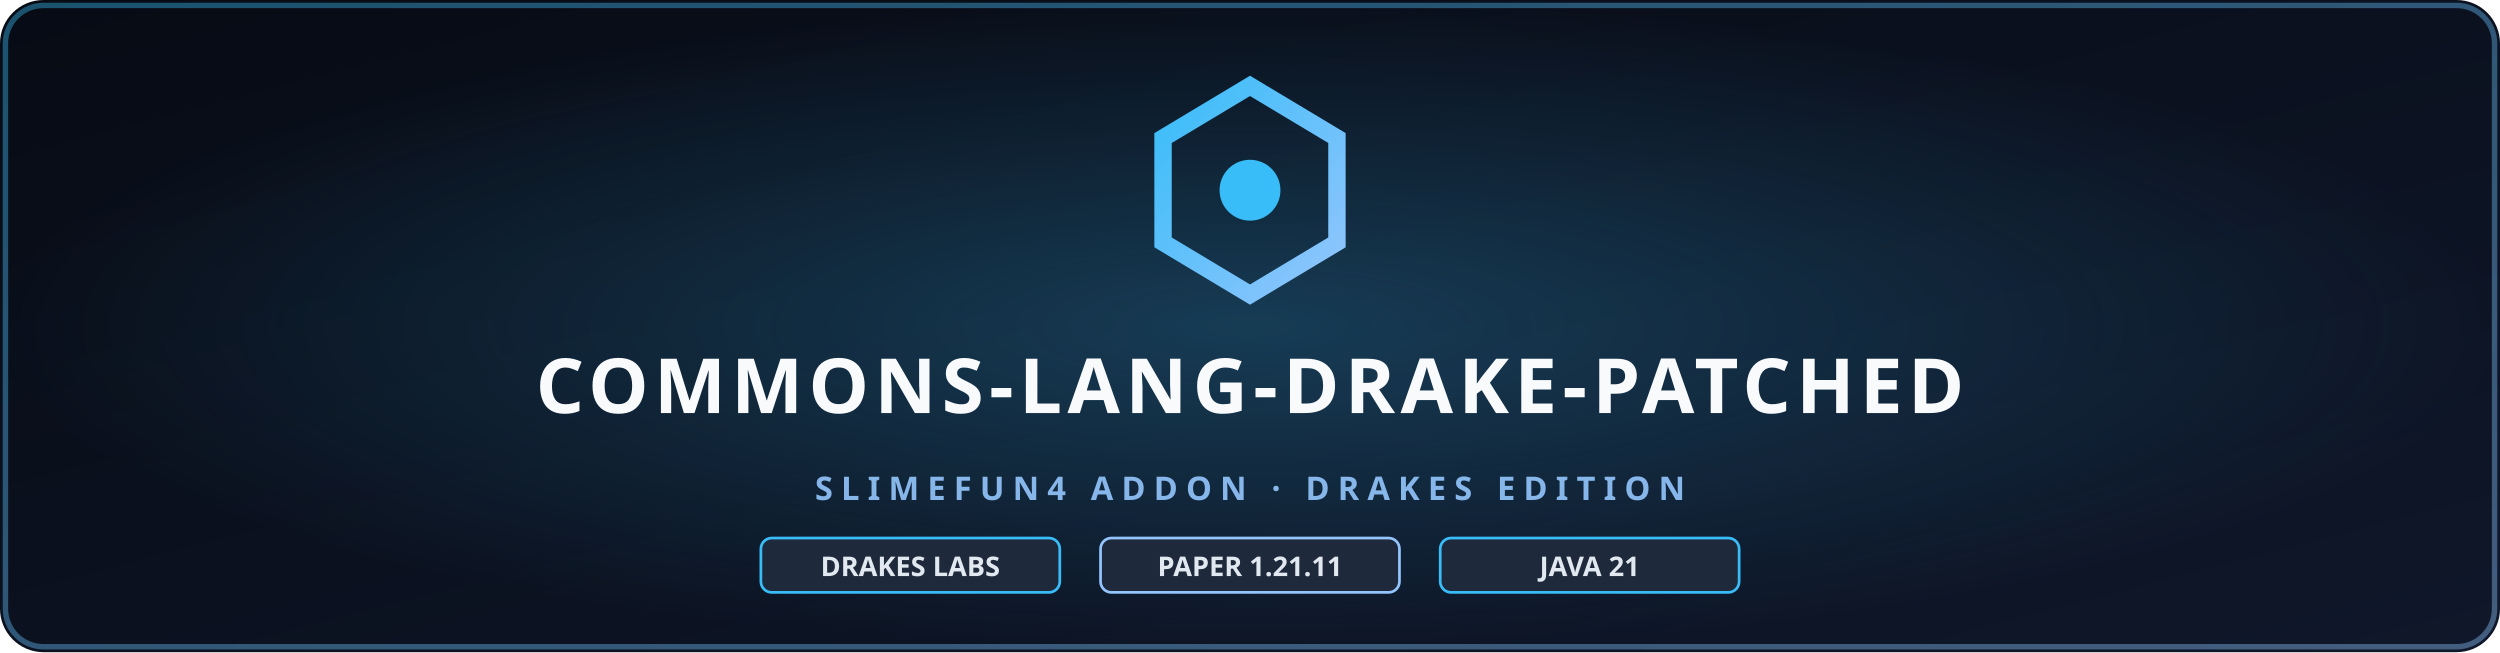
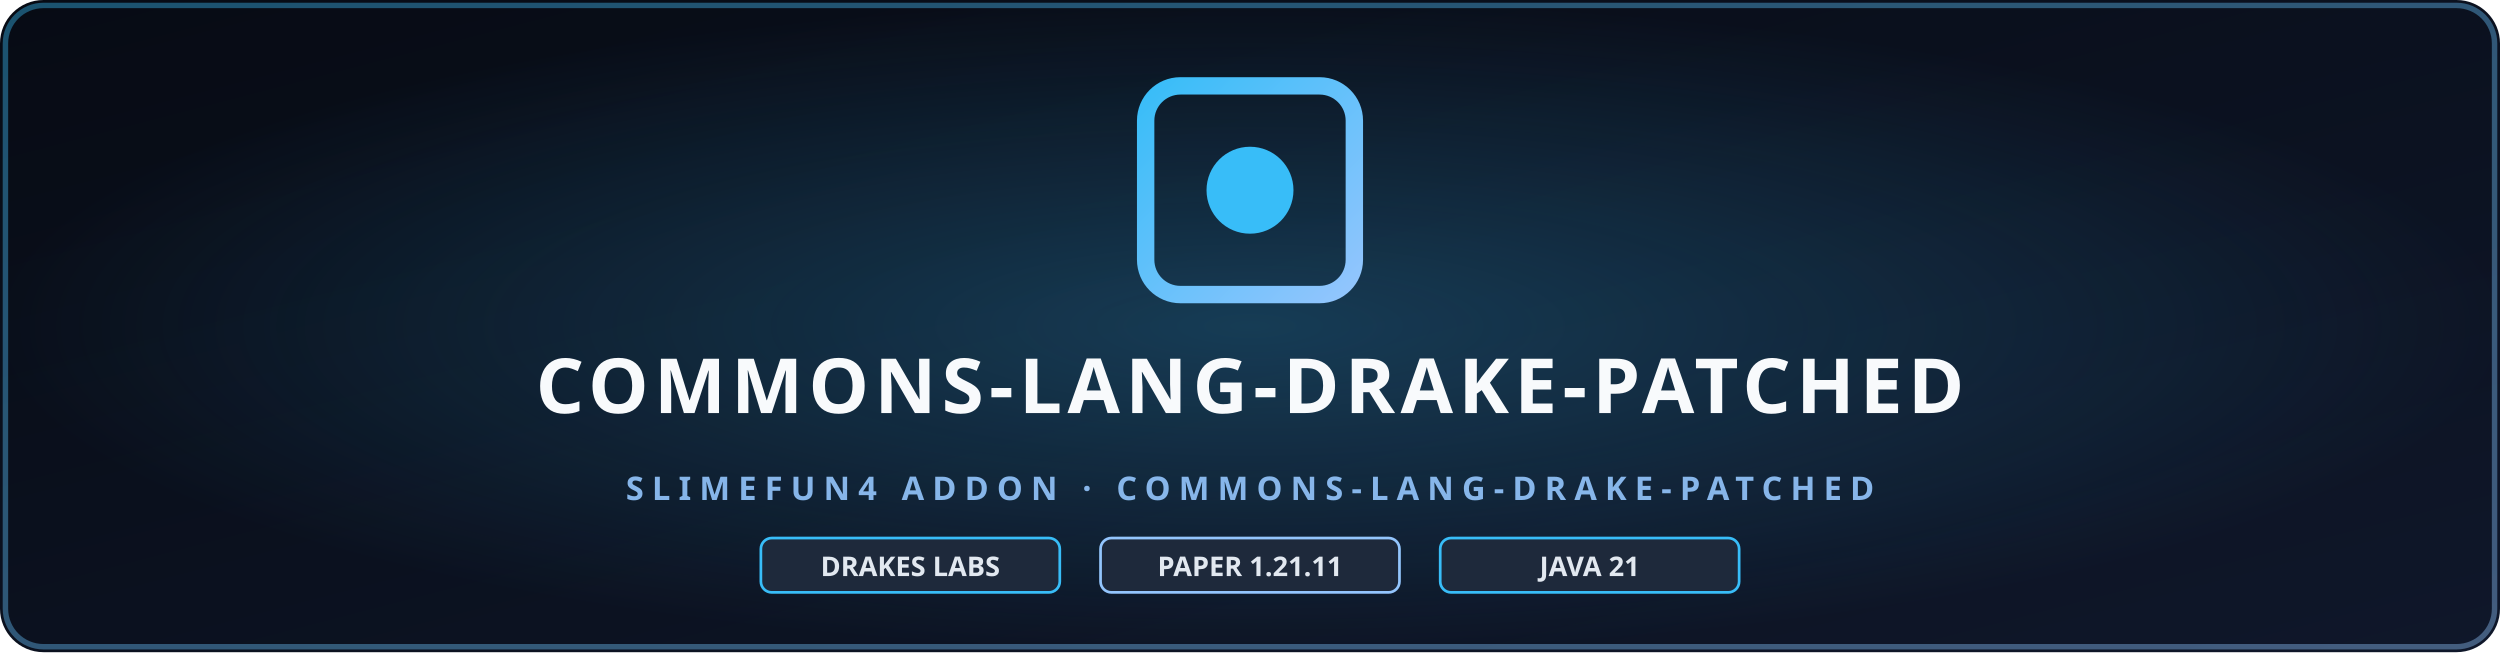
<svg xmlns="http://www.w3.org/2000/svg" viewBox="0 0 920 240" width="920" height="240" role="img" aria-label="commons-lang-drake-patched Banner">
  <defs>
    <linearGradient id="bFondo" x1="0" y1="0" x2="1" y2="1">
      <stop offset="0%" stop-color="#070B14" />
      <stop offset="100%" stop-color="#0F172A" />
    </linearGradient>
    <linearGradient id="acG" x1="0" y1="0" x2="1" y2="1">
      <stop offset="0%" stop-color="#38BDF8" />
      <stop offset="100%" stop-color="#93C5FD" />
    </linearGradient>
    <radialGradient id="bHalo" cx="50%" cy="50%" r="50%">
      <stop offset="0%" stop-color="#38BDF8" stop-opacity="0.25" />
      <stop offset="100%" stop-color="#38BDF8" stop-opacity="0" />
    </radialGradient>
  </defs>
  <rect width="920" height="240" rx="16" fill="url(#bFondo)" />
  <rect width="920" height="240" rx="16" fill="url(#bHalo)" />
  <rect x="2" y="2" width="916" height="236" rx="14" fill="none" stroke="url(#acG)" stroke-width="2" opacity="0.4" />
  <g transform="translate(460,70) scale(1.6)">
-     <polygon points="0,-24 20,-12 20,12 0,24 -20,12 -20,-12" fill="none" stroke="url(#acG)" stroke-width="4" />
-     <circle cx="0" cy="0" r="7" fill="#38BDF8" />
+     <rect x="-24" y="-24" width="48" height="48" rx="8" fill="none" stroke="url(#acG)" stroke-width="4" />
+     <circle cx="0" cy="0" r="10" fill="#38BDF8" />
  </g>
  <text x="460" y="152" text-anchor="middle" font-family="'Segoe UI', system-ui, -apple-system, sans-serif" font-weight="900" font-size="28" fill="#F8FAFC" letter-spacing="2">
    COMMONS-LANG-DRAKE-PATCHED
  </text>
  <text x="460" y="184" text-anchor="middle" font-family="'Segoe UI', system-ui, -apple-system, sans-serif" font-weight="700" font-size="12" fill="#93C5FD" letter-spacing="3" opacity="0.9">
-     SLIMEFUN4 ADDON · DRAKES EDITION
+     SLIMEFUN4 ADDON · COMMONS-LANG-DRAKE-PATCHED
  </text>
  <g transform="translate(460, 210)">
    <rect x="-180" y="-12" width="110" height="20" rx="4" fill="#1E293B" stroke="#38BDF8" stroke-width="1" />
    <text x="-125" y="2" text-anchor="middle" font-family="sans-serif" font-size="10" font-weight="700" fill="#E2E8F0">DRAKES LABS</text>
    <rect x="-55" y="-12" width="110" height="20" rx="4" fill="#1E293B" stroke="#93C5FD" stroke-width="1" />
    <text x="0" y="2" text-anchor="middle" font-family="sans-serif" font-size="10" font-weight="700" fill="#E2E8F0">PAPER 1.21.11</text>
    <rect x="70" y="-12" width="110" height="20" rx="4" fill="#1E293B" stroke="#38BDF8" stroke-width="1" />
    <text x="125" y="2" text-anchor="middle" font-family="sans-serif" font-size="10" font-weight="700" fill="#E2E8F0">JAVA 21</text>
  </g>
</svg>
